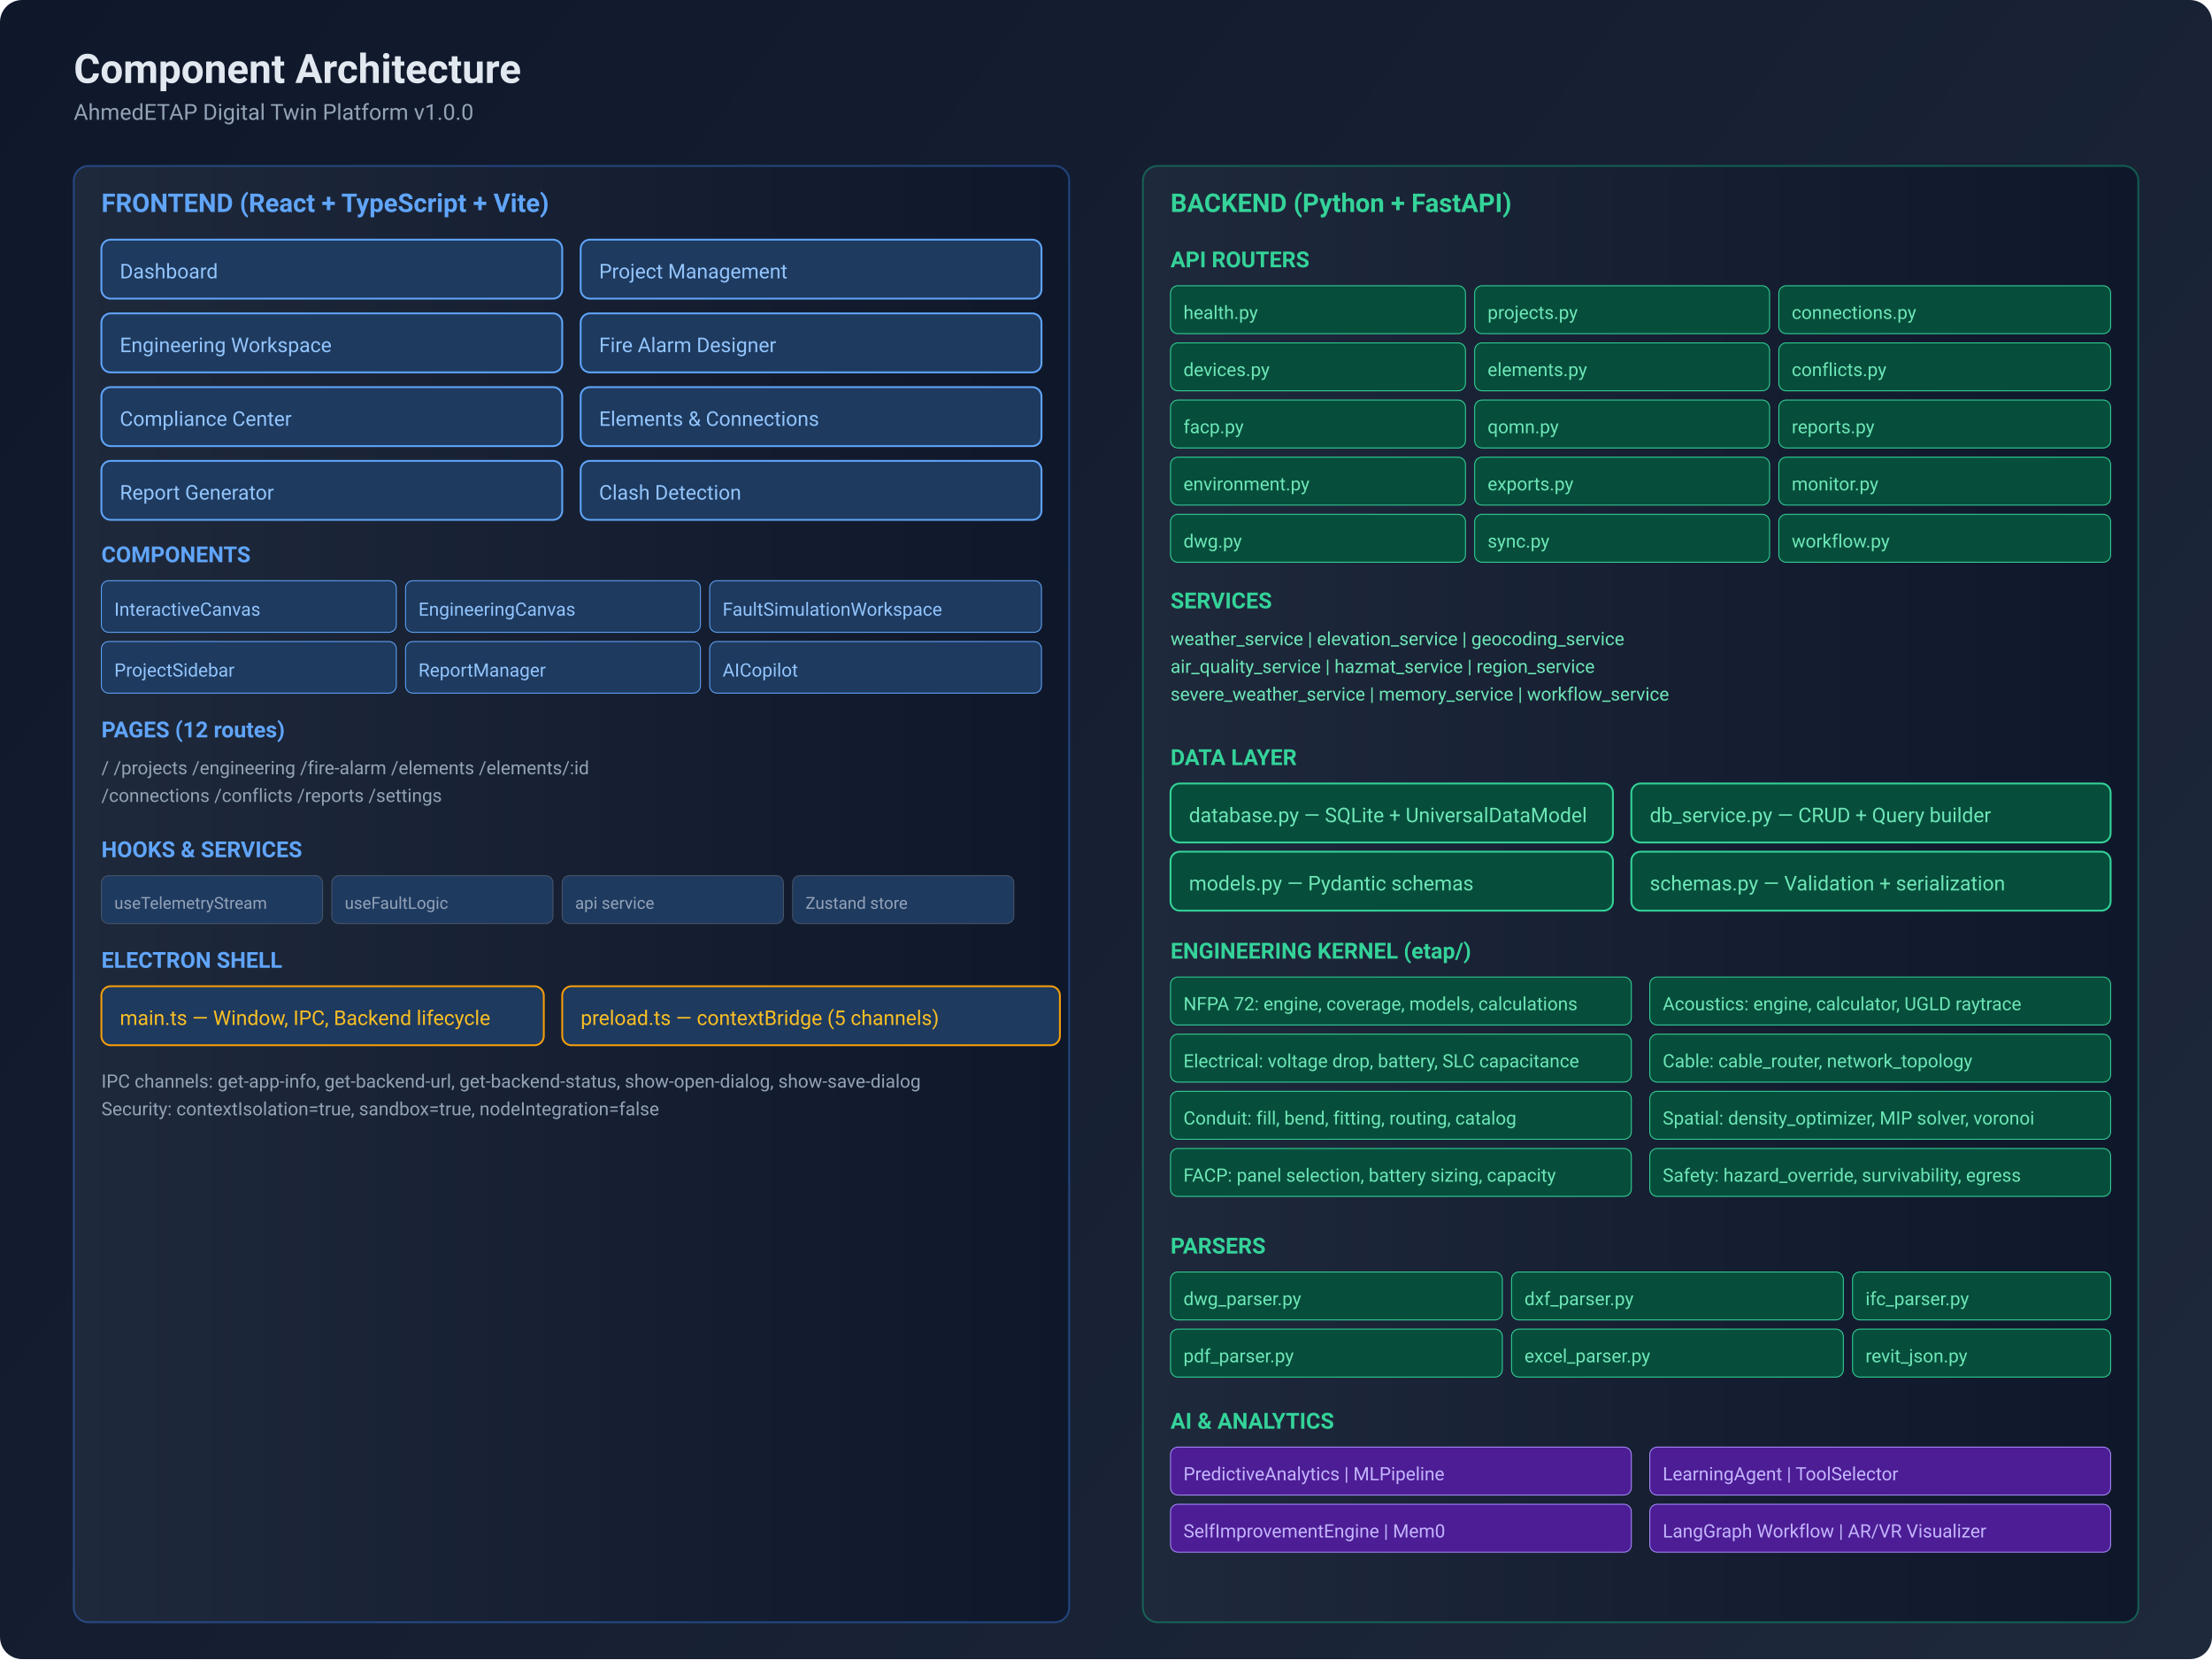
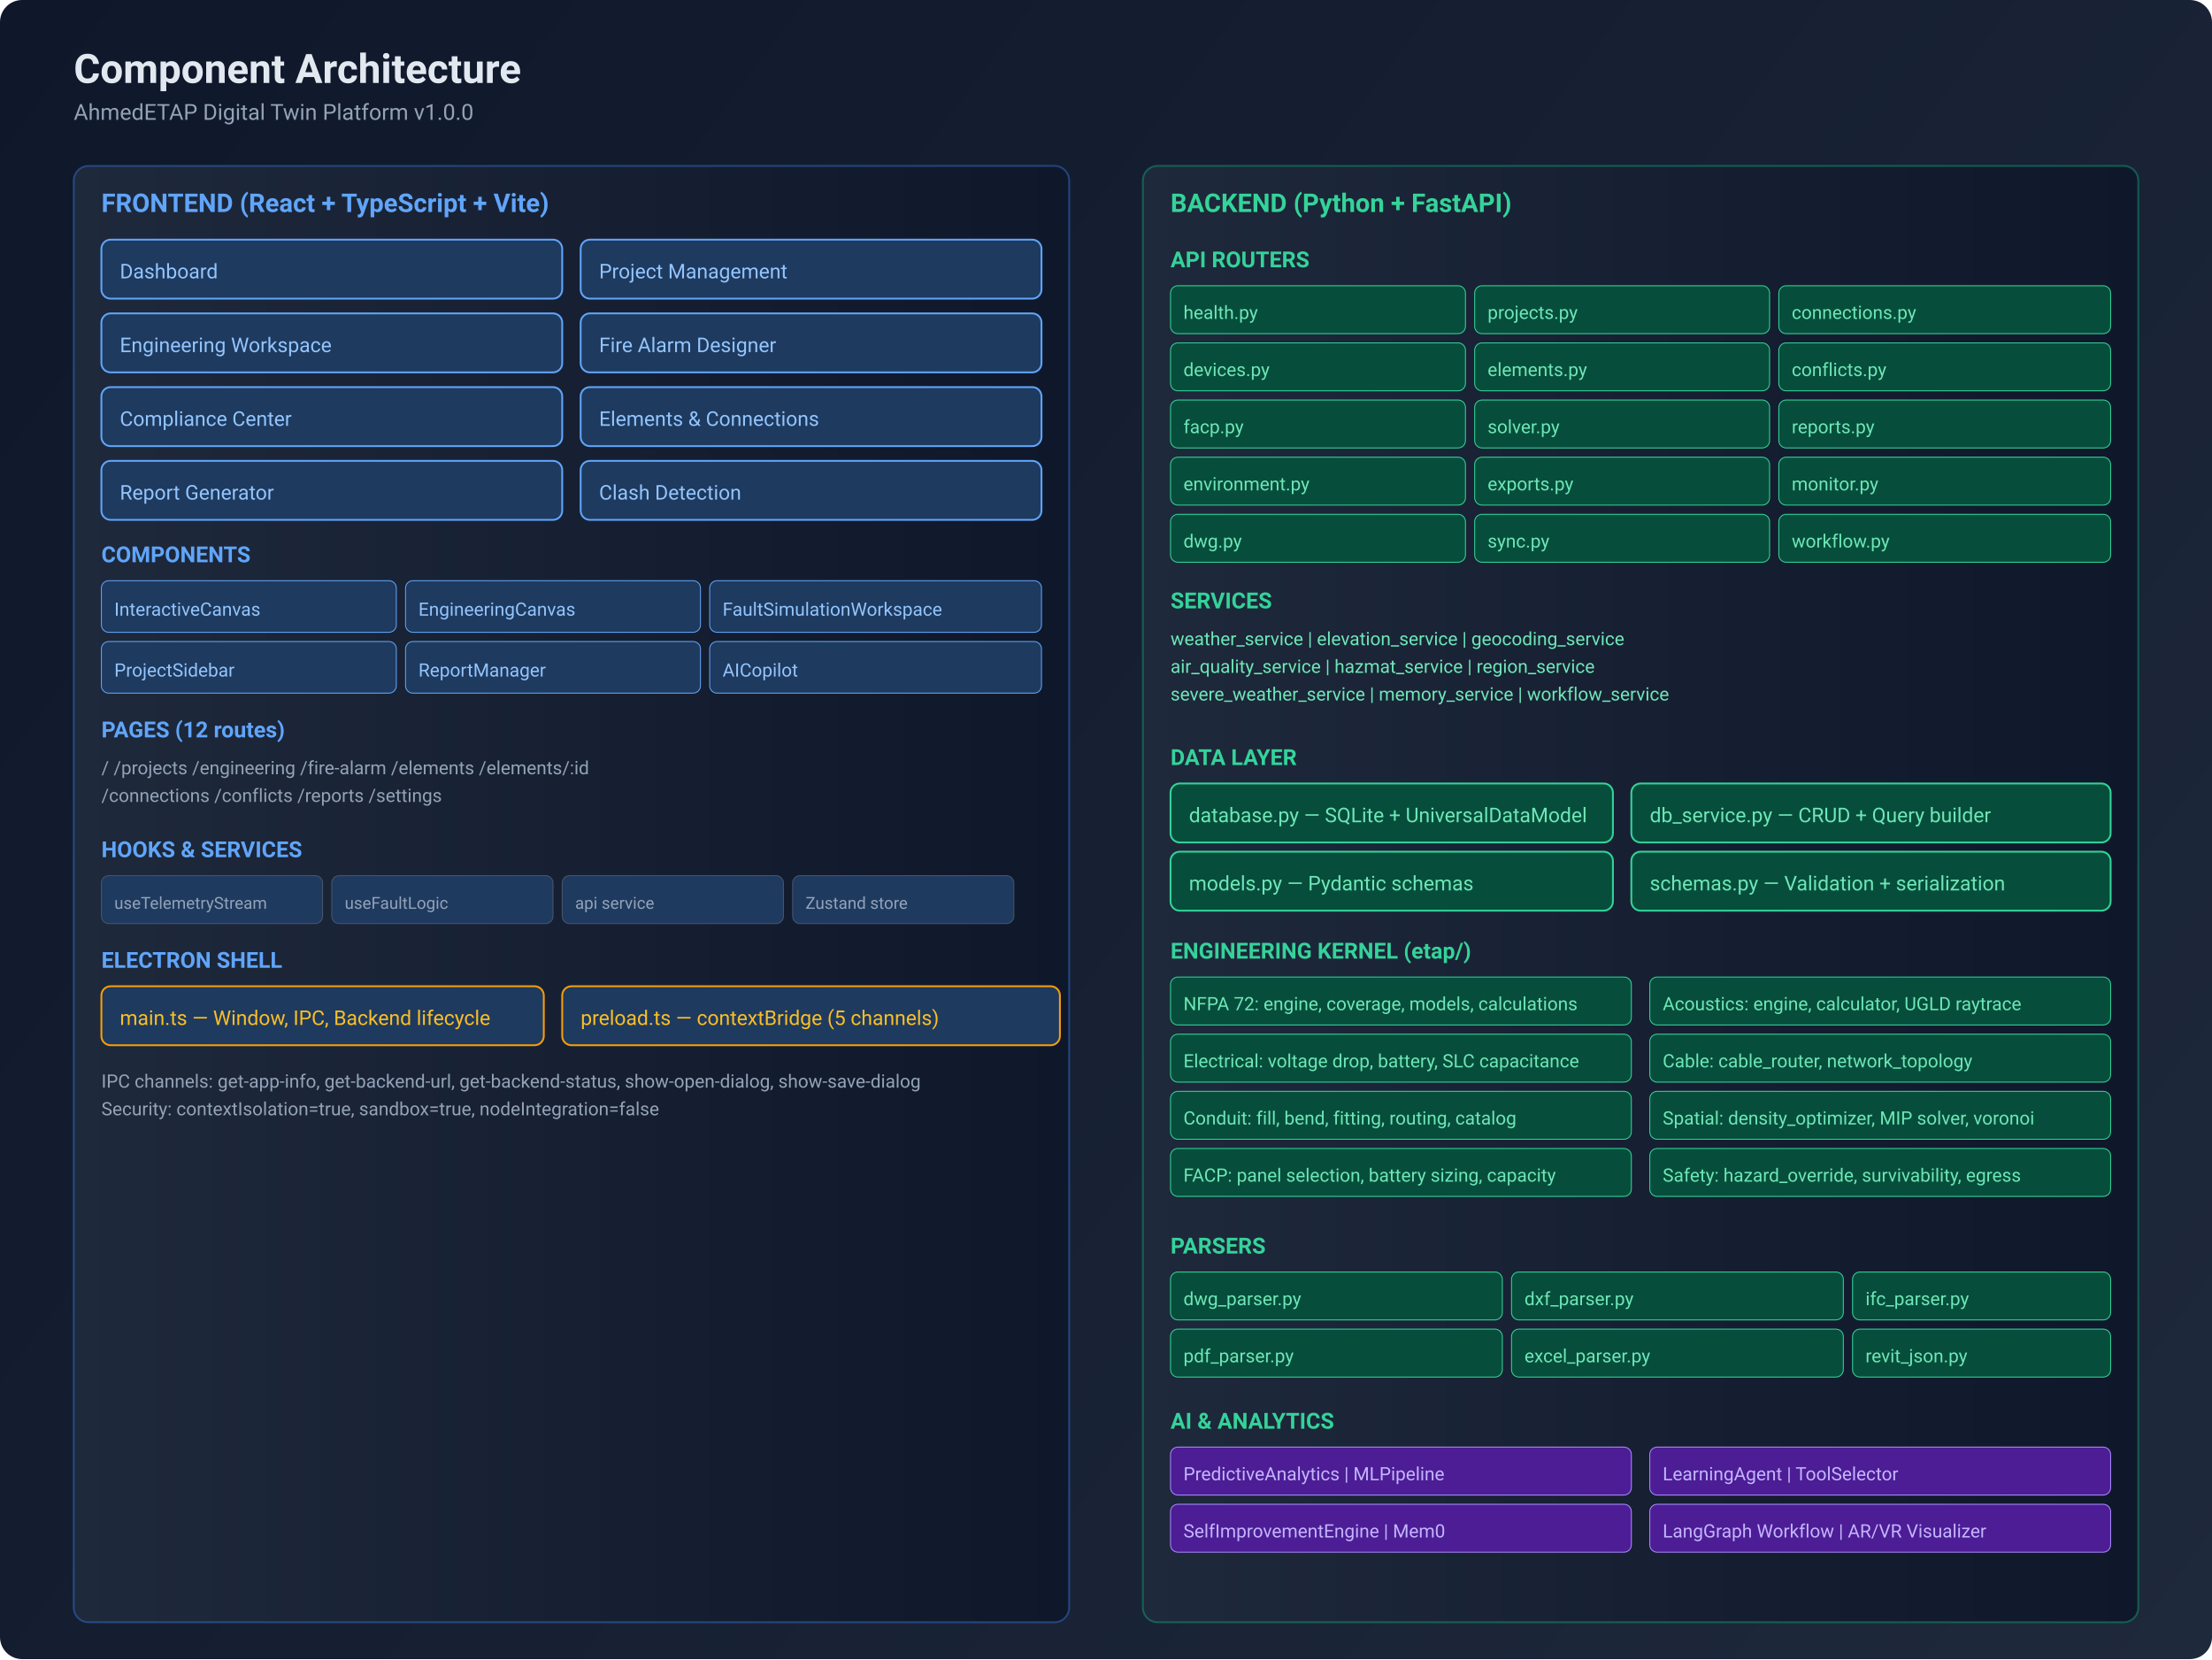
<svg xmlns="http://www.w3.org/2000/svg" viewBox="0 0 1200 900" font-family="'SF Pro Display', -apple-system, BlinkMacSystemFont, 'Segoe UI', Roboto, sans-serif">
  <defs>
    <linearGradient id="bg" x1="0" y1="0" x2="1200" y2="900" gradientUnits="userSpaceOnUse">
      <stop offset="0" stop-color="#0f172a" />
      <stop offset="1" stop-color="#1e293b" />
    </linearGradient>
    <linearGradient id="box">
      <stop offset="0" stop-color="#1e293b" />
      <stop offset="1" stop-color="#0f172a" />
    </linearGradient>
  </defs>
  <rect width="1200" height="900" fill="url(#bg)" rx="12" />
  <text x="40" y="45" fill="#e2e8f0" font-size="22" font-weight="700">Component Architecture</text>
  <text x="40" y="65" fill="#94a3b8" font-size="12">AhmedETAP Digital Twin Platform v1.0.0</text>
  <rect x="40" y="90" width="540" height="790" rx="8" fill="url(#box)" stroke="#3b82f6" stroke-width="1" stroke-opacity=".4" />
  <text x="55" y="115" fill="#60a5fa" font-size="14" font-weight="600">FRONTEND (React + TypeScript + Vite)</text>
  <rect x="55" y="130" width="250" height="32" rx="5" fill="#1e3a5f" stroke="#60a5fa" stroke-width="1" />
  <text x="65" y="151" fill="#93c5fd" font-size="11">Dashboard</text>
  <rect x="315" y="130" width="250" height="32" rx="5" fill="#1e3a5f" stroke="#60a5fa" stroke-width="1" />
  <text x="325" y="151" fill="#93c5fd" font-size="11">Project Management</text>
  <rect x="55" y="170" width="250" height="32" rx="5" fill="#1e3a5f" stroke="#60a5fa" stroke-width="1" />
  <text x="65" y="191" fill="#93c5fd" font-size="11">Engineering Workspace</text>
  <rect x="315" y="170" width="250" height="32" rx="5" fill="#1e3a5f" stroke="#60a5fa" stroke-width="1" />
  <text x="325" y="191" fill="#93c5fd" font-size="11">Fire Alarm Designer</text>
  <rect x="55" y="210" width="250" height="32" rx="5" fill="#1e3a5f" stroke="#60a5fa" stroke-width="1" />
  <text x="65" y="231" fill="#93c5fd" font-size="11">Compliance Center</text>
  <rect x="315" y="210" width="250" height="32" rx="5" fill="#1e3a5f" stroke="#60a5fa" stroke-width="1" />
  <text x="325" y="231" fill="#93c5fd" font-size="11">Elements &amp; Connections</text>
  <rect x="55" y="250" width="250" height="32" rx="5" fill="#1e3a5f" stroke="#60a5fa" stroke-width="1" />
  <text x="65" y="271" fill="#93c5fd" font-size="11">Report Generator</text>
  <rect x="315" y="250" width="250" height="32" rx="5" fill="#1e3a5f" stroke="#60a5fa" stroke-width="1" />
  <text x="325" y="271" fill="#93c5fd" font-size="11">Clash Detection</text>
  <text x="55" y="305" fill="#60a5fa" font-size="12" font-weight="600">COMPONENTS</text>
  <rect x="55" y="315" width="160" height="28" rx="4" fill="#1e3a5f" stroke="#60a5fa" stroke-width=".5" />
  <text x="62" y="334" fill="#93c5fd" font-size="10">InteractiveCanvas</text>
  <rect x="220" y="315" width="160" height="28" rx="4" fill="#1e3a5f" stroke="#60a5fa" stroke-width=".5" />
  <text x="227" y="334" fill="#93c5fd" font-size="10">EngineeringCanvas</text>
  <rect x="385" y="315" width="180" height="28" rx="4" fill="#1e3a5f" stroke="#60a5fa" stroke-width=".5" />
  <text x="392" y="334" fill="#93c5fd" font-size="10">FaultSimulationWorkspace</text>
  <rect x="55" y="348" width="160" height="28" rx="4" fill="#1e3a5f" stroke="#60a5fa" stroke-width=".5" />
  <text x="62" y="367" fill="#93c5fd" font-size="10">ProjectSidebar</text>
  <rect x="220" y="348" width="160" height="28" rx="4" fill="#1e3a5f" stroke="#60a5fa" stroke-width=".5" />
  <text x="227" y="367" fill="#93c5fd" font-size="10">ReportManager</text>
  <rect x="385" y="348" width="180" height="28" rx="4" fill="#1e3a5f" stroke="#60a5fa" stroke-width=".5" />
  <text x="392" y="367" fill="#93c5fd" font-size="10">AICopilot</text>
  <text x="55" y="400" fill="#60a5fa" font-size="12" font-weight="600">PAGES (12 routes)</text>
  <text x="55" y="420" fill="#94a3b8" font-size="10">/ /projects /engineering /fire-alarm /elements /elements/:id</text>
  <text x="55" y="435" fill="#94a3b8" font-size="10">/connections /conflicts /reports /settings</text>
  <text x="55" y="465" fill="#60a5fa" font-size="12" font-weight="600">HOOKS &amp; SERVICES</text>
  <rect x="55" y="475" width="120" height="26" rx="4" fill="#1e3a5f" stroke="#475569" stroke-width=".5" />
  <text x="62" y="493" fill="#94a3b8" font-size="9">useTelemetryStream</text>
  <rect x="180" y="475" width="120" height="26" rx="4" fill="#1e3a5f" stroke="#475569" stroke-width=".5" />
  <text x="187" y="493" fill="#94a3b8" font-size="9">useFaultLogic</text>
  <rect x="305" y="475" width="120" height="26" rx="4" fill="#1e3a5f" stroke="#475569" stroke-width=".5" />
  <text x="312" y="493" fill="#94a3b8" font-size="9">api service</text>
  <rect x="430" y="475" width="120" height="26" rx="4" fill="#1e3a5f" stroke="#475569" stroke-width=".5" />
  <text x="437" y="493" fill="#94a3b8" font-size="9">Zustand store</text>
  <text x="55" y="525" fill="#60a5fa" font-size="12" font-weight="600">ELECTRON SHELL</text>
  <rect x="55" y="535" width="240" height="32" rx="5" fill="#1e3a5f" stroke="#f59e0b" stroke-width="1" />
  <text x="65" y="556" fill="#fbbf24" font-size="11">main.ts — Window, IPC, Backend lifecycle</text>
  <rect x="305" y="535" width="270" height="32" rx="5" fill="#1e3a5f" stroke="#f59e0b" stroke-width="1" />
  <text x="315" y="556" fill="#fbbf24" font-size="11">preload.ts — contextBridge (5 channels)</text>
  <text x="55" y="590" fill="#94a3b8" font-size="10">IPC channels: get-app-info, get-backend-url, get-backend-status, show-open-dialog, show-save-dialog</text>
  <text x="55" y="605" fill="#94a3b8" font-size="10">Security: contextIsolation=true, sandbox=true, nodeIntegration=false</text>
  <rect x="620" y="90" width="540" height="790" rx="8" fill="url(#box)" stroke="#10b981" stroke-width="1" stroke-opacity=".4" />
  <text x="635" y="115" fill="#34d399" font-size="14" font-weight="600">BACKEND (Python + FastAPI)</text>
  <text x="635" y="145" fill="#34d399" font-size="12" font-weight="600">API ROUTERS</text>
  <rect x="635" y="155" width="160" height="26" rx="4" fill="#064e3b" stroke="#34d399" stroke-width=".5" />
  <text x="642" y="173" fill="#6ee7b7" font-size="10">health.py</text>
  <rect x="800" y="155" width="160" height="26" rx="4" fill="#064e3b" stroke="#34d399" stroke-width=".5" />
  <text x="807" y="173" fill="#6ee7b7" font-size="10">projects.py</text>
  <rect x="965" y="155" width="180" height="26" rx="4" fill="#064e3b" stroke="#34d399" stroke-width=".5" />
  <text x="972" y="173" fill="#6ee7b7" font-size="10">connections.py</text>
  <rect x="635" y="186" width="160" height="26" rx="4" fill="#064e3b" stroke="#34d399" stroke-width=".5" />
  <text x="642" y="204" fill="#6ee7b7" font-size="10">devices.py</text>
  <rect x="800" y="186" width="160" height="26" rx="4" fill="#064e3b" stroke="#34d399" stroke-width=".5" />
  <text x="807" y="204" fill="#6ee7b7" font-size="10">elements.py</text>
  <rect x="965" y="186" width="180" height="26" rx="4" fill="#064e3b" stroke="#34d399" stroke-width=".5" />
  <text x="972" y="204" fill="#6ee7b7" font-size="10">conflicts.py</text>
  <rect x="635" y="217" width="160" height="26" rx="4" fill="#064e3b" stroke="#34d399" stroke-width=".5" />
  <text x="642" y="235" fill="#6ee7b7" font-size="10">facp.py</text>
  <rect x="800" y="217" width="160" height="26" rx="4" fill="#064e3b" stroke="#34d399" stroke-width=".5" />
-   <text x="807" y="235" fill="#6ee7b7" font-size="10">qomn.py</text>
+   <text x="807" y="235" fill="#6ee7b7" font-size="10">solver.py</text>
  <rect x="965" y="217" width="180" height="26" rx="4" fill="#064e3b" stroke="#34d399" stroke-width=".5" />
  <text x="972" y="235" fill="#6ee7b7" font-size="10">reports.py</text>
  <rect x="635" y="248" width="160" height="26" rx="4" fill="#064e3b" stroke="#34d399" stroke-width=".5" />
  <text x="642" y="266" fill="#6ee7b7" font-size="10">environment.py</text>
  <rect x="800" y="248" width="160" height="26" rx="4" fill="#064e3b" stroke="#34d399" stroke-width=".5" />
  <text x="807" y="266" fill="#6ee7b7" font-size="10">exports.py</text>
  <rect x="965" y="248" width="180" height="26" rx="4" fill="#064e3b" stroke="#34d399" stroke-width=".5" />
  <text x="972" y="266" fill="#6ee7b7" font-size="10">monitor.py</text>
  <rect x="635" y="279" width="160" height="26" rx="4" fill="#064e3b" stroke="#34d399" stroke-width=".5" />
  <text x="642" y="297" fill="#6ee7b7" font-size="10">dwg.py</text>
  <rect x="800" y="279" width="160" height="26" rx="4" fill="#064e3b" stroke="#34d399" stroke-width=".5" />
  <text x="807" y="297" fill="#6ee7b7" font-size="10">sync.py</text>
  <rect x="965" y="279" width="180" height="26" rx="4" fill="#064e3b" stroke="#34d399" stroke-width=".5" />
  <text x="972" y="297" fill="#6ee7b7" font-size="10">workflow.py</text>
  <text x="635" y="330" fill="#34d399" font-size="12" font-weight="600">SERVICES</text>
  <text x="635" y="350" fill="#6ee7b7" font-size="10">weather_service | elevation_service | geocoding_service</text>
  <text x="635" y="365" fill="#6ee7b7" font-size="10">air_quality_service | hazmat_service | region_service</text>
  <text x="635" y="380" fill="#6ee7b7" font-size="10">severe_weather_service | memory_service | workflow_service</text>
  <text x="635" y="415" fill="#34d399" font-size="12" font-weight="600">DATA LAYER</text>
  <rect x="635" y="425" width="240" height="32" rx="5" fill="#064e3b" stroke="#34d399" stroke-width="1" />
  <text x="645" y="446" fill="#6ee7b7" font-size="11">database.py — SQLite + UniversalDataModel</text>
  <rect x="885" y="425" width="260" height="32" rx="5" fill="#064e3b" stroke="#34d399" stroke-width="1" />
  <text x="895" y="446" fill="#6ee7b7" font-size="11">db_service.py — CRUD + Query builder</text>
  <rect x="635" y="462" width="240" height="32" rx="5" fill="#064e3b" stroke="#34d399" stroke-width="1" />
  <text x="645" y="483" fill="#6ee7b7" font-size="11">models.py — Pydantic schemas</text>
  <rect x="885" y="462" width="260" height="32" rx="5" fill="#064e3b" stroke="#34d399" stroke-width="1" />
  <text x="895" y="483" fill="#6ee7b7" font-size="11">schemas.py — Validation + serialization</text>
  <text x="635" y="520" fill="#34d399" font-size="12" font-weight="600">ENGINEERING KERNEL (etap/)</text>
  <rect x="635" y="530" width="250" height="26" rx="4" fill="#064e3b" stroke="#34d399" stroke-width=".5" />
  <text x="642" y="548" fill="#6ee7b7" font-size="10">NFPA 72: engine, coverage, models, calculations</text>
  <rect x="895" y="530" width="250" height="26" rx="4" fill="#064e3b" stroke="#34d399" stroke-width=".5" />
  <text x="902" y="548" fill="#6ee7b7" font-size="10">Acoustics: engine, calculator, UGLD raytrace</text>
  <rect x="635" y="561" width="250" height="26" rx="4" fill="#064e3b" stroke="#34d399" stroke-width=".5" />
  <text x="642" y="579" fill="#6ee7b7" font-size="10">Electrical: voltage drop, battery, SLC capacitance</text>
  <rect x="895" y="561" width="250" height="26" rx="4" fill="#064e3b" stroke="#34d399" stroke-width=".5" />
  <text x="902" y="579" fill="#6ee7b7" font-size="10">Cable: cable_router, network_topology</text>
  <rect x="635" y="592" width="250" height="26" rx="4" fill="#064e3b" stroke="#34d399" stroke-width=".5" />
  <text x="642" y="610" fill="#6ee7b7" font-size="10">Conduit: fill, bend, fitting, routing, catalog</text>
  <rect x="895" y="592" width="250" height="26" rx="4" fill="#064e3b" stroke="#34d399" stroke-width=".5" />
  <text x="902" y="610" fill="#6ee7b7" font-size="10">Spatial: density_optimizer, MIP solver, voronoi</text>
  <rect x="635" y="623" width="250" height="26" rx="4" fill="#064e3b" stroke="#34d399" stroke-width=".5" />
  <text x="642" y="641" fill="#6ee7b7" font-size="10">FACP: panel selection, battery sizing, capacity</text>
  <rect x="895" y="623" width="250" height="26" rx="4" fill="#064e3b" stroke="#34d399" stroke-width=".5" />
  <text x="902" y="641" fill="#6ee7b7" font-size="10">Safety: hazard_override, survivability, egress</text>
  <text x="635" y="680" fill="#34d399" font-size="12" font-weight="600">PARSERS</text>
  <rect x="635" y="690" width="180" height="26" rx="4" fill="#064e3b" stroke="#34d399" stroke-width=".5" />
  <text x="642" y="708" fill="#6ee7b7" font-size="10">dwg_parser.py</text>
  <rect x="820" y="690" width="180" height="26" rx="4" fill="#064e3b" stroke="#34d399" stroke-width=".5" />
  <text x="827" y="708" fill="#6ee7b7" font-size="10">dxf_parser.py</text>
  <rect x="1005" y="690" width="140" height="26" rx="4" fill="#064e3b" stroke="#34d399" stroke-width=".5" />
  <text x="1012" y="708" fill="#6ee7b7" font-size="10">ifc_parser.py</text>
  <rect x="635" y="721" width="180" height="26" rx="4" fill="#064e3b" stroke="#34d399" stroke-width=".5" />
  <text x="642" y="739" fill="#6ee7b7" font-size="10">pdf_parser.py</text>
  <rect x="820" y="721" width="180" height="26" rx="4" fill="#064e3b" stroke="#34d399" stroke-width=".5" />
  <text x="827" y="739" fill="#6ee7b7" font-size="10">excel_parser.py</text>
  <rect x="1005" y="721" width="140" height="26" rx="4" fill="#064e3b" stroke="#34d399" stroke-width=".5" />
  <text x="1012" y="739" fill="#6ee7b7" font-size="10">revit_json.py</text>
  <text x="635" y="775" fill="#34d399" font-size="12" font-weight="600">AI &amp; ANALYTICS</text>
  <rect x="635" y="785" width="250" height="26" rx="4" fill="#4c1d95" stroke="#a78bfa" stroke-width=".5" />
  <text x="642" y="803" fill="#c4b5fd" font-size="10">PredictiveAnalytics | MLPipeline</text>
  <rect x="895" y="785" width="250" height="26" rx="4" fill="#4c1d95" stroke="#a78bfa" stroke-width=".5" />
  <text x="902" y="803" fill="#c4b5fd" font-size="10">LearningAgent | ToolSelector</text>
  <rect x="635" y="816" width="250" height="26" rx="4" fill="#4c1d95" stroke="#a78bfa" stroke-width=".5" />
  <text x="642" y="834" fill="#c4b5fd" font-size="10">SelfImprovementEngine | Mem0</text>
  <rect x="895" y="816" width="250" height="26" rx="4" fill="#4c1d95" stroke="#a78bfa" stroke-width=".5" />
  <text x="902" y="834" fill="#c4b5fd" font-size="10">LangGraph Workflow | AR/VR Visualizer</text>
</svg>
